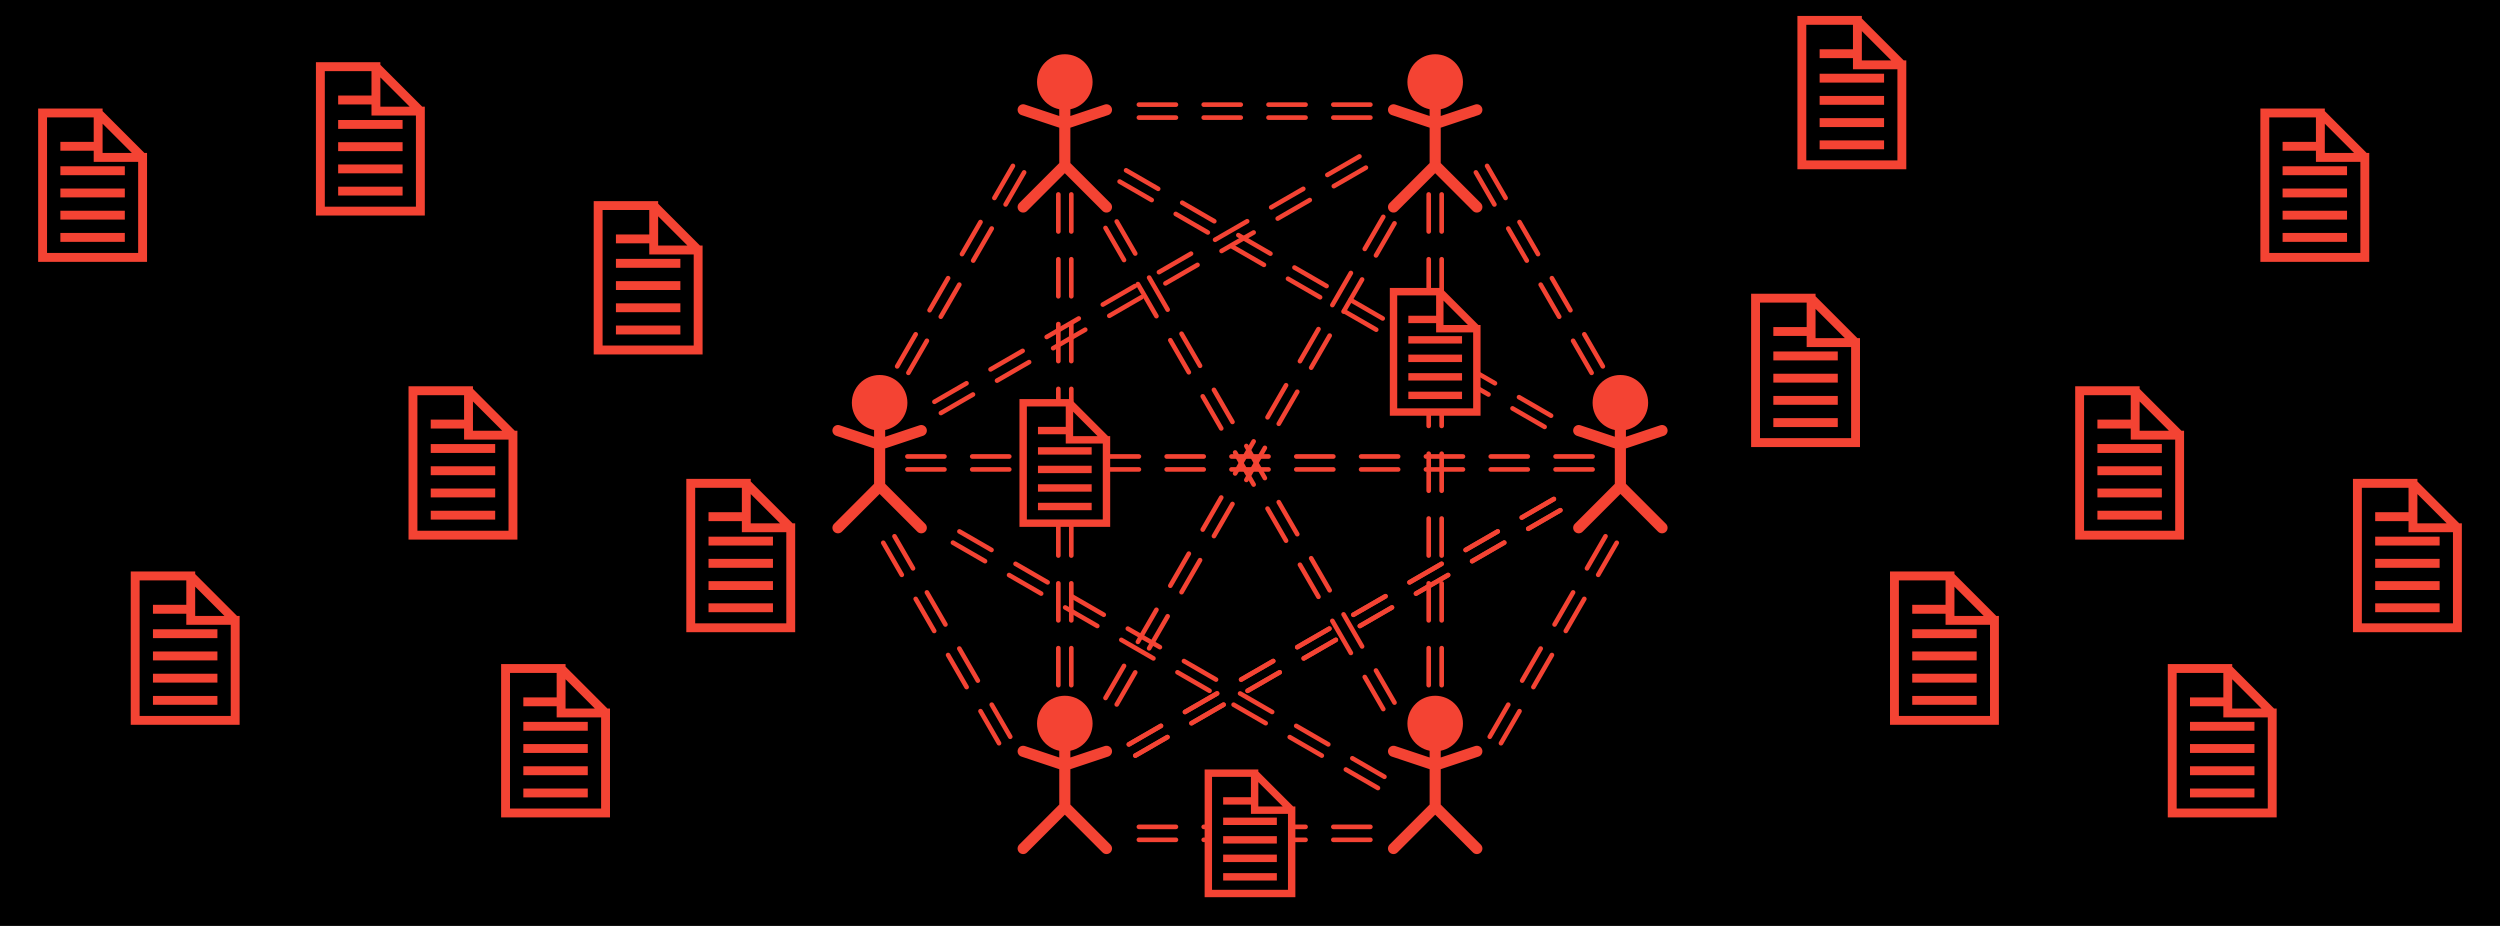
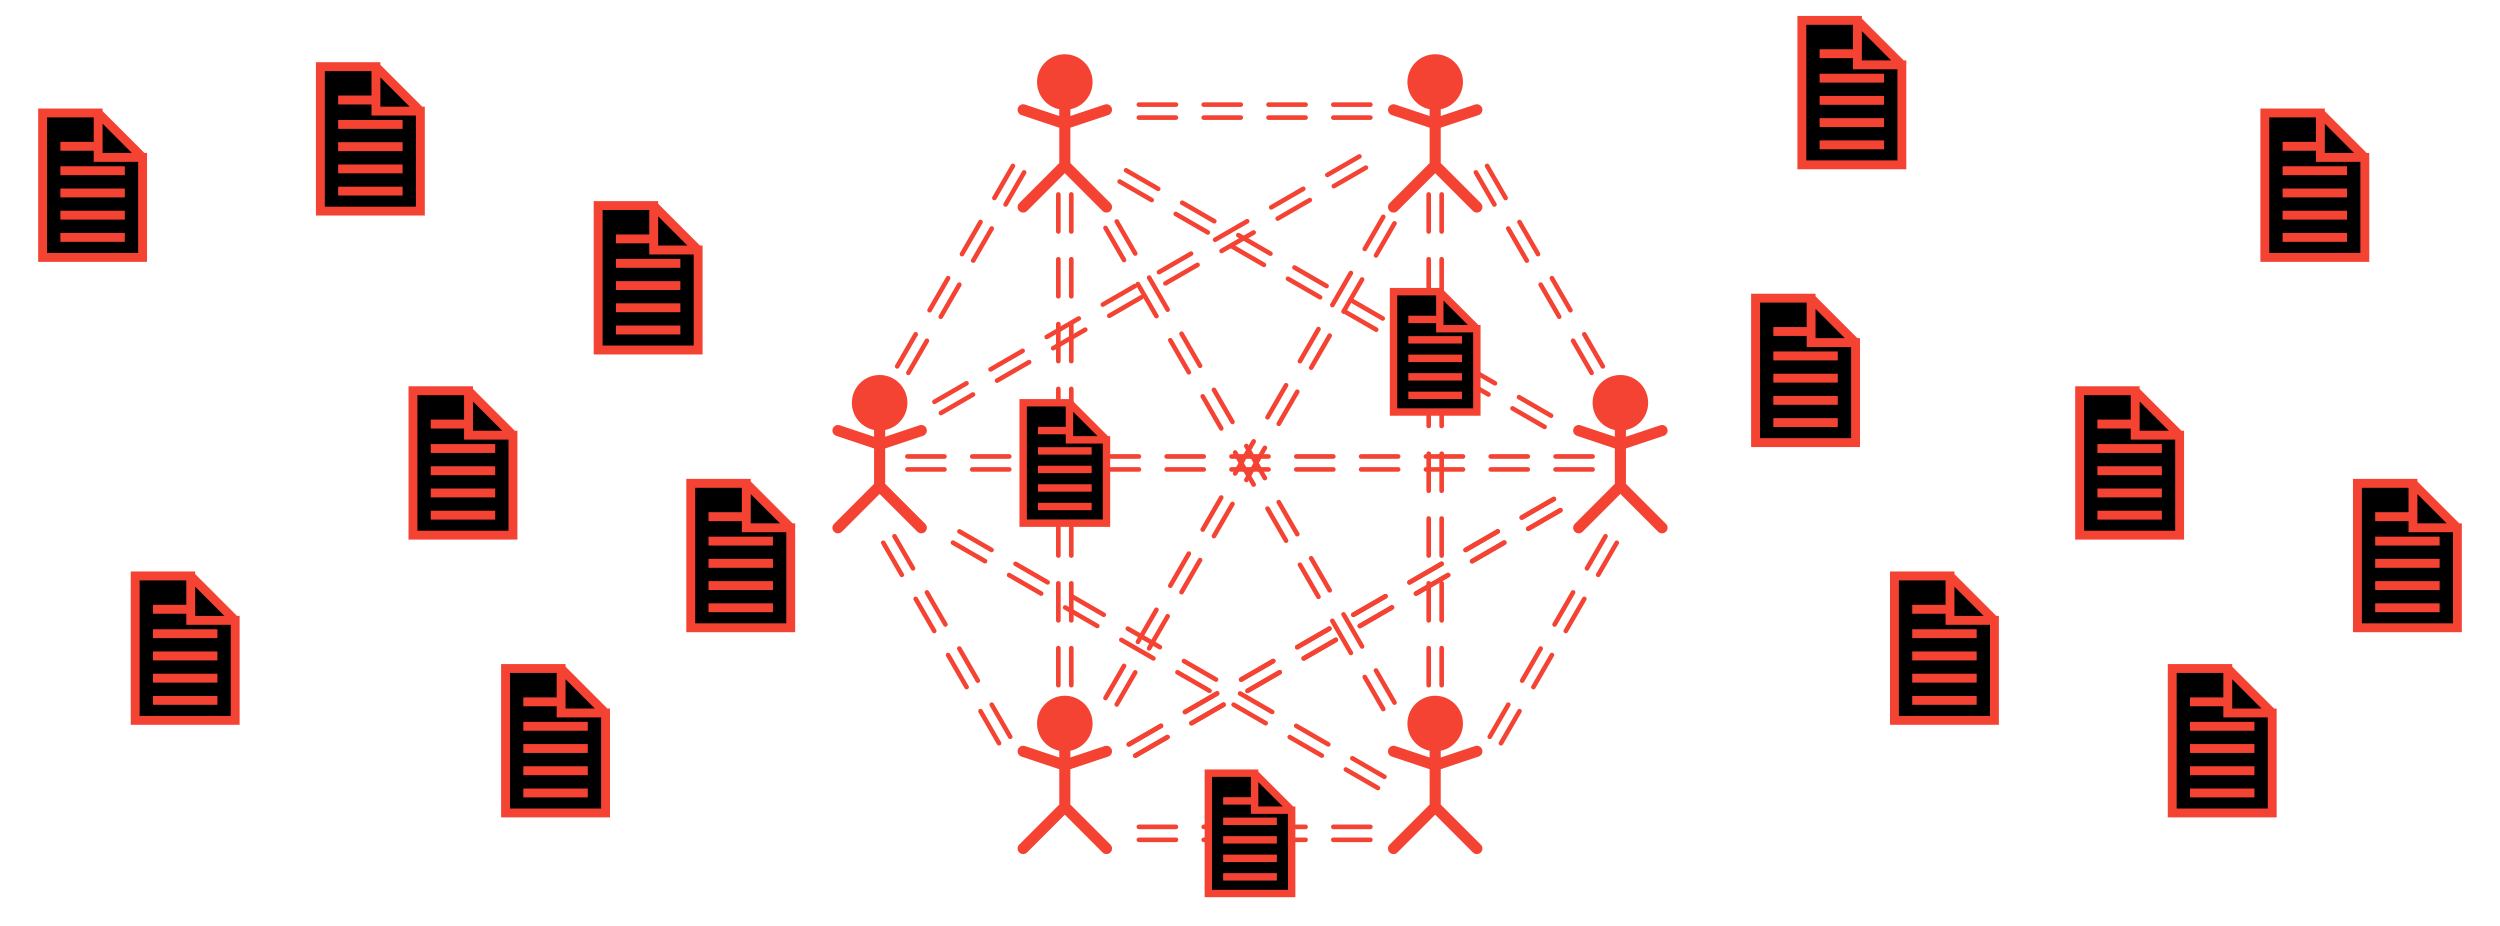
- <svg xmlns="http://www.w3.org/2000/svg" viewBox="0 0 270 100">
-   <path d="M0 0h270v100H0z" />
-   <g transform="matrix(.3 0 0 .3 175 48)">
-     <circle cy="-15" r="10" fill="#f44333" />
-     <g stroke="#f44333" stroke-linecap="round" stroke-width="4">
-       <path d="M0-15v30M0 0l15-5M0 0l-15-5M0 15l15 15M0 15l-15 15" />
-     </g>
-   </g>
-   <g transform="matrix(.3 0 0 .3 155 82.641)">
-     <circle cy="-15" r="10" fill="#f44333" />
-     <g stroke="#f44333" stroke-linecap="round" stroke-width="4">
-       <path d="M0-15v30M0 0l15-5M0 0l-15-5M0 15l15 15M0 15l-15 15" />
-     </g>
-   </g>
-   <g transform="matrix(.3 0 0 .3 115 82.641)">
-     <circle cy="-15" r="10" fill="#f44333" />
-     <g stroke="#f44333" stroke-linecap="round" stroke-width="4">
-       <path d="M0-15v30M0 0l15-5M0 0l-15-5M0 15l15 15M0 15l-15 15" />
-     </g>
-   </g>
-   <g transform="matrix(.3 0 0 .3 95 48)">
-     <circle cy="-15" r="10" fill="#f44333" />
-     <g stroke="#f44333" stroke-linecap="round" stroke-width="4">
-       <path d="M0-15v30M0 0l15-5M0 0l-15-5M0 15l15 15M0 15l-15 15" />
-     </g>
-   </g>
-   <g transform="matrix(.3 0 0 .3 115 13.359)">
-     <circle cy="-15" r="10" fill="#f44333" />
-     <g stroke="#f44333" stroke-linecap="round" stroke-width="4">
-       <path d="M0-15v30M0 0l15-5M0 0l-15-5M0 15l15 15M0 15l-15 15" />
-     </g>
-   </g>
-   <g transform="matrix(.3 0 0 .3 155 13.359)">
-     <circle cy="-15" r="10" fill="#f44333" />
-     <g stroke="#f44333" stroke-linecap="round" stroke-width="4">
-       <path d="M0-15v30M0 0l15-5M0 0l-15-5M0 15l15 15M0 15l-15 15" />
-     </g>
-   </g>
-   <g stroke="#f44333" stroke-linecap="round" stroke-width=".5">
-     <path d="M98 50.7h4M98 49.3h4M105 50.7h4M105 49.3h4M112 50.7h4M112 49.3h4M119 50.7h4M119 49.3h4M126 50.7h4M126 49.3h4M133 50.7h4M133 49.3h4M140 50.7h4M140 49.3h4M147 50.7h4M147 49.3h4" />
-     <g>
-       <path d="M154 50.7h4M154 49.3h4" />
-     </g>
-     <g>
-       <path d="M161 50.7h4M161 49.3h4" />
-     </g>
-     <g>
-       <path d="M168 50.7h4M168 49.3h4" />
-     </g>
-     <g>
-       <path d="M120.606 76.082l2-3.464M119.394 75.382l2-3.464M124.106 70.02l2-3.464M122.894 69.32l2-3.464M127.606 63.958l2-3.464M126.394 63.258l2-3.464M131.106 57.896l2-3.465M129.894 57.196l2-3.465M134.606 51.833l2-3.464M133.394 51.133l2-3.464" />
-       <g>
-         <path d="M138.106 45.771l2-3.464M136.894 45.071l2-3.464" />
-       </g>
-       <g>
-         <path d="M141.606 39.709l2-3.464M140.394 39.009l2-3.464" />
-       </g>
-       <g>
-         <path d="M145.106 33.647l2-3.464M143.894 32.947l2-3.464" />
-       </g>
-       <g>
-         <path d="M148.606 27.585l2-3.464M147.394 26.885l2-3.464" />
-       </g>
-     </g>
-     <g>
-       <path d="M119.394 24.618l2 3.464M120.606 23.918l2 3.464M122.894 30.68l2 3.464M124.106 29.98l2 3.464M126.394 36.742l2 3.464M127.606 36.042l2 3.464M129.894 42.804l2 3.465M131.106 42.104l2 3.465M133.394 48.867l2 3.464M134.606 48.167l2 3.464" />
-       <g>
-         <path d="M136.894 54.929l2 3.464M138.106 54.229l2 3.464" />
-       </g>
-       <g>
-         <path d="M140.394 60.991l2 3.464M141.606 60.291l2 3.464" />
-       </g>
-       <g>
-         <path d="M143.894 67.053l2 3.464M145.106 66.353l2 3.464" />
-       </g>
-       <g>
-         <path d="M147.394 73.115l2 3.464M148.606 72.415l2 3.464" />
-       </g>
-     </g>
-     <g>
-       <path d="M120.918 19.606l3.464 2M121.618 18.394l3.464 2M126.98 23.106l3.464 2M127.68 21.894l3.464 2M133.042 26.606l3.464 2M133.742 25.394l3.464 2M139.104 30.106l3.465 2M139.804 28.894l3.465 2" />
-       <g>
-         <path d="M145.167 33.606l3.464 2M145.867 32.394l3.464 2" />
-       </g>
-       <g>
-         <path d="M151.229 37.106l3.464 2M151.929 35.894l3.464 2" />
-       </g>
-       <g>
-         <path d="M157.291 40.606l3.464 2M157.991 39.394l3.464 2" />
-       </g>
-       <g>
-         <path d="M163.353 44.106l3.464 2M164.053 42.894l3.464 2" />
-       </g>
-     </g>
-     <g>
-       <path d="M102.918 58.606l3.464 2M103.618 57.394l3.464 2M108.98 62.106l3.464 2M109.68 60.894l3.464 2M115.042 65.606l3.464 2M115.742 64.394l3.464 2M121.104 69.106l3.465 2M121.804 67.894l3.465 2" />
-       <g>
-         <path d="M127.167 72.606l3.464 2M127.867 71.394l3.464 2" />
-       </g>
-       <g>
-         <path d="M133.229 76.106l3.464 2M133.929 74.894l3.464 2" />
-       </g>
-       <g>
-         <path d="M139.291 79.606l3.464 2M139.991 78.394l3.464 2" />
-       </g>
-       <g>
-         <path d="M145.353 83.106l3.464 2M146.053 81.894l3.464 2" />
-       </g>
-     </g>
-     <g>
-       <path d="M114.3 21v4M115.7 21v4M114.3 28v4M115.7 28v4M114.3 35v4M115.7 35v4M114.3 42v4M115.7 42v4" />
-       <g>
-         <path d="M114.3 49v4M115.7 49v4" />
-       </g>
-       <g>
-         <path d="M114.3 56v4M115.7 56v4" />
-       </g>
-       <g>
-         <path d="M114.3 63v4M115.7 63v4" />
-       </g>
-       <g>
-         <path d="M114.3 70v4M115.7 70v4" />
-       </g>
-     </g>
-     <g>
-       <path d="M154.3 21v4M155.7 21v4M154.3 28v4M155.7 28v4M154.3 35v4M155.7 35v4M154.3 42v4M155.7 42v4" />
-       <g>
-         <path d="M154.3 49v4M155.7 49v4" />
-       </g>
-       <g>
-         <path d="M154.3 56v4M155.7 56v4" />
-       </g>
-       <g>
-         <path d="M154.3 63v4M155.7 63v4" />
-       </g>
-       <g>
-         <path d="M154.3 70v4M155.7 70v4" />
-       </g>
-     </g>
-     <g>
-       <path d="M101.618 44.606l3.464-2M100.918 43.394l3.464-2M107.68 41.106l3.464-2M106.98 39.894l3.464-2M113.742 37.606l3.464-2M113.042 36.394l3.464-2M119.804 34.106l3.465-2M119.104 32.894l3.465-2" />
-       <g>
-         <path d="M125.867 30.606l3.464-2M125.167 29.394l3.464-2" />
-       </g>
-       <g>
-         <path d="M131.929 27.106l3.464-2M131.229 25.894l3.464-2" />
-       </g>
-       <g>
-         <path d="M137.991 23.606l3.464-2M137.291 22.394l3.464-2" />
-       </g>
-       <g>
-         <path d="M144.053 20.106l3.464-2M143.353 18.894l3.464-2" />
-       </g>
-     </g>
-     <g>
-       <path d="M122.618 81.606l3.464-2M121.918 80.394l3.464-2M128.68 78.106l3.464-2M127.98 76.894l3.464-2M134.742 74.606l3.464-2M134.042 73.394l3.464-2M140.804 71.106l3.465-2M140.104 69.894l3.465-2" />
-       <g>
-         <path d="M146.867 67.606l3.464-2M146.167 66.394l3.464-2" />
-       </g>
-       <g>
-         <path d="M152.929 64.106l3.464-2M152.229 62.894l3.464-2" />
-       </g>
-       <g>
-         <path d="M158.991 60.606l3.464-2M158.291 59.394l3.464-2" />
-       </g>
-       <g>
-         <path d="M165.053 57.106l3.464-2M164.353 55.894l3.464-2" />
-       </g>
-     </g>
-     <g>
-       <path d="M122.618 81.606l3.464-2M121.918 80.394l3.464-2M128.68 78.106l3.464-2M127.98 76.894l3.464-2M134.742 74.606l3.464-2M134.042 73.394l3.464-2M140.804 71.106l3.465-2M140.104 69.894l3.465-2" />
-       <g>
-         <path d="M146.867 67.606l3.464-2M146.167 66.394l3.464-2" />
-       </g>
-       <g>
-         <path d="M152.929 64.106l3.464-2M152.229 62.894l3.464-2" />
-       </g>
-       <g>
-         <path d="M158.991 60.606l3.464-2M158.291 59.394l3.464-2" />
-       </g>
-       <g>
-         <path d="M165.053 57.106l3.464-2M164.353 55.894l3.464-2" />
-       </g>
-     </g>
-     <g>
-       <path d="M123 12.7h4M123 11.3h4M130 12.7h4M130 11.3h4" />
-       <g>
-         <path d="M137 12.7h4M137 11.3h4" />
-       </g>
-       <g>
-         <path d="M144 12.7h4M144 11.3h4" />
-       </g>
-     </g>
-     <g>
-       <path d="M123 90.7h4M123 89.3h4M130 90.7h4M130 89.3h4" />
-       <g>
-         <path d="M137 90.7h4M137 89.3h4" />
-       </g>
-       <g>
-         <path d="M144 90.7h4M144 89.3h4" />
-       </g>
-     </g>
-     <g>
-       <path d="M95.394 58.618l2 3.464M96.606 57.918l2 3.464M98.894 64.68l2 3.464M100.106 63.98l2 3.464" />
-       <g>
-         <path d="M102.394 70.742l2 3.464M103.606 70.042l2 3.464" />
-       </g>
-       <g>
-         <path d="M105.894 76.804l2 3.465M107.106 76.104l2 3.465" />
-       </g>
-     </g>
-     <g>
-       <path d="M159.394 18.618l2 3.464M160.606 17.918l2 3.464M162.894 24.68l2 3.464M164.106 23.98l2 3.464" />
-       <g>
-         <path d="M166.394 30.742l2 3.464M167.606 30.042l2 3.464" />
-       </g>
-       <g>
-         <path d="M169.894 36.804l2 3.465M171.106 36.104l2 3.465" />
-       </g>
-     </g>
-     <g>
-       <path d="M109.394 17.918l-2 3.464M110.606 18.618l-2 3.464M105.894 23.98l-2 3.464M107.106 24.68l-2 3.464" />
-       <g>
-         <path d="M102.394 30.042l-2 3.464M103.606 30.742l-2 3.464" />
-       </g>
-       <g>
-         <path d="M98.894 36.104l-2 3.465M100.106 36.804l-2 3.465" />
-       </g>
-     </g>
-     <g>
-       <path d="M173.394 57.918l-2 3.464M174.606 58.618l-2 3.464M169.894 63.98l-2 3.464M171.106 64.68l-2 3.464" />
-       <g>
-         <path d="M166.394 70.042l-2 3.464M167.606 70.742l-2 3.464" />
-       </g>
-       <g>
-         <path d="M162.894 76.104l-2 3.465M164.106 76.804l-2 3.465" />
-       </g>
-     </g>
-   </g>
-   <g stroke="#f44333" stroke-linecap="square" stroke-width=".8">
-     <path d="M150.5 31.5v13h9v-9l-4-4h-5zM159.5 35.5h-4M155.5 31.5v4M152.5 34.5h3M152.5 36.7h5M152.5 38.7h5M152.5 40.7h5M152.5 42.7h5" />
-   </g>
-   <g stroke="#f44333" stroke-linecap="square" stroke-width=".8">
-     <path d="M110.5 43.5v13h9v-9l-4-4h-5zM119.5 47.5h-4M115.5 43.5v4M112.5 46.5h3M112.5 48.7h5M112.5 50.7h5M112.5 52.7h5M112.5 54.7h5" />
-   </g>
-   <g stroke="#f44333" stroke-linecap="square" stroke-width=".8">
-     <path d="M130.5 83.5v13h9v-9l-4-4h-5zM139.5 87.5h-4M135.5 83.5v4M132.5 86.5h3M132.5 88.7h5M132.5 90.7h5M132.5 92.7h5M132.5 94.7h5" />
-   </g>
-   <g stroke="#f44333" stroke-linecap="square" stroke-width=".8">
-     <path stroke-width=".96" d="M4.6 12.2v15.6h10.8V17l-4.8-4.8h-6zM15.4 17h-4.8M10.6 12.2V17M7 15.8h3.6M7 18.44h6M7 20.84h6M7 23.24h6M7 25.64h6" />
-   </g>
-   <g stroke="#f44333" stroke-linecap="square" stroke-width=".8">
-     <path stroke-width=".96" d="M34.6 7.2v15.6h10.8V12l-4.8-4.8h-6zM45.4 12h-4.8M40.6 7.2V12M37 10.8h3.6M37 13.44h6M37 15.84h6M37 18.24h6M37 20.64h6" />
-   </g>
-   <g stroke="#f44333" stroke-linecap="square" stroke-width=".8">
-     <path stroke-width=".96" d="M64.6 22.2v15.6h10.8V27l-4.8-4.8h-6zM75.4 27h-4.8M70.6 22.2V27M67 25.8h3.6M67 28.44h6M67 30.84h6M67 33.24h6M67 35.64h6" />
-   </g>
-   <g stroke="#f44333" stroke-linecap="square" stroke-width=".8">
-     <path stroke-width=".96" d="M44.6 42.2v15.6h10.8V47l-4.8-4.8h-6zM55.4 47h-4.8M50.6 42.2V47M47 45.8h3.6M47 48.44h6M47 50.84h6M47 53.24h6M47 55.64h6" />
-   </g>
-   <g stroke="#f44333" stroke-linecap="square" stroke-width=".8">
-     <path stroke-width=".96" d="M74.6 52.2v15.6h10.8V57l-4.8-4.8h-6zM85.4 57h-4.8M80.6 52.2V57M77 55.8h3.6M77 58.44h6M77 60.84h6M77 63.24h6M77 65.64h6" />
-   </g>
-   <g>
-     <g stroke="#f44333" stroke-linecap="square" stroke-width=".8">
-       <path stroke-width=".96" d="M14.6 62.2v15.6h10.8V67l-4.8-4.8h-6zM25.4 67h-4.8M20.6 62.2V67M17 65.8h3.6M17 68.44h6M17 70.84h6M17 73.24h6M17 75.64h6" />
-     </g>
-   </g>
-   <g>
-     <g stroke="#f44333" stroke-linecap="square" stroke-width=".8">
-       <path stroke-width=".96" d="M54.6 72.2v15.6h10.8V77l-4.8-4.8h-6zM65.4 77h-4.8M60.6 72.2V77M57 75.8h3.6M57 78.44h6M57 80.84h6M57 83.24h6M57 85.64h6" />
-     </g>
-   </g>
-   <g>
-     <g stroke="#f44333" stroke-linecap="square" stroke-width=".8">
-       <path stroke-width=".96" d="M194.6 2.2v15.6h10.8V7l-4.8-4.8h-6zM205.4 7h-4.8M200.6 2.2V7M197 5.8h3.6M197 8.44h6M197 10.84h6M197 13.24h6M197 15.64h6" />
-     </g>
-   </g>
-   <g>
-     <g stroke="#f44333" stroke-linecap="square" stroke-width=".8">
-       <path stroke-width=".96" d="M189.6 32.2v15.6h10.8V37l-4.8-4.8h-6zM200.4 37h-4.8M195.6 32.2V37M192 35.8h3.6M192 38.44h6M192 40.84h6M192 43.24h6M192 45.64h6" />
-     </g>
-   </g>
-   <g>
-     <g stroke="#f44333" stroke-linecap="square" stroke-width=".8">
-       <path stroke-width=".96" d="M204.6 62.2v15.6h10.8V67l-4.8-4.8h-6zM215.4 67h-4.8M210.6 62.2V67M207 65.8h3.6M207 68.44h6M207 70.84h6M207 73.24h6M207 75.64h6" />
-     </g>
-   </g>
-   <g>
-     <g stroke="#f44333" stroke-linecap="square" stroke-width=".8">
-       <path stroke-width=".96" d="M224.6 42.2v15.6h10.8V47l-4.8-4.8h-6zM235.4 47h-4.8M230.6 42.2V47M227 45.8h3.6M227 48.44h6M227 50.84h6M227 53.24h6M227 55.64h6" />
-     </g>
-   </g>
-   <g>
-     <g stroke="#f44333" stroke-linecap="square" stroke-width=".8">
-       <path stroke-width=".96" d="M234.6 72.2v15.6h10.8V77l-4.8-4.8h-6zM245.4 77h-4.8M240.6 72.2V77M237 75.8h3.6M237 78.44h6M237 80.84h6M237 83.24h6M237 85.64h6" />
-     </g>
-   </g>
-   <g>
-     <g stroke="#f44333" stroke-linecap="square" stroke-width=".8">
-       <path stroke-width=".96" d="M244.6 12.2v15.6h10.8V17l-4.8-4.8h-6zM255.4 17h-4.8M250.6 12.2V17M247 15.8h3.6M247 18.44h6M247 20.84h6M247 23.24h6M247 25.64h6" />
-     </g>
-   </g>
-   <g>
-     <g stroke="#f44333" stroke-linecap="square" stroke-width=".8">
-       <path stroke-width=".96" d="M254.6 52.2v15.6h10.8V57l-4.8-4.8h-6zM265.4 57h-4.8M260.6 52.2V57M257 55.8h3.6M257 58.44h6M257 60.84h6M257 63.24h6M257 65.64h6" />
+ <svg xmlns="http://www.w3.org/2000/svg" viewBox="0 0 270 100" version="1.1" id="svg406">
+   <defs id="defs410" />
+   <g transform="matrix(.3 0 0 .3 175 48)" id="g10">
+     <circle cy="-15" r="10" fill="#f44333" id="circle4" />
+     <g stroke="#f44333" stroke-linecap="round" stroke-width="4" id="g8">
+       <path d="M0-15v30M0 0l15-5M0 0l-15-5M0 15l15 15M0 15l-15 15" id="path6" />
+     </g>
+   </g>
+   <g transform="matrix(.3 0 0 .3 155 82.641)" id="g18">
+     <circle cy="-15" r="10" fill="#f44333" id="circle12" />
+     <g stroke="#f44333" stroke-linecap="round" stroke-width="4" id="g16">
+       <path d="M0-15v30M0 0l15-5M0 0l-15-5M0 15l15 15M0 15l-15 15" id="path14" />
+     </g>
+   </g>
+   <g transform="matrix(.3 0 0 .3 115 82.641)" id="g26">
+     <circle cy="-15" r="10" fill="#f44333" id="circle20" />
+     <g stroke="#f44333" stroke-linecap="round" stroke-width="4" id="g24">
+       <path d="M0-15v30M0 0l15-5M0 0l-15-5M0 15l15 15M0 15l-15 15" id="path22" />
+     </g>
+   </g>
+   <g transform="matrix(.3 0 0 .3 95 48)" id="g34">
+     <circle cy="-15" r="10" fill="#f44333" id="circle28" />
+     <g stroke="#f44333" stroke-linecap="round" stroke-width="4" id="g32">
+       <path d="M0-15v30M0 0l15-5M0 0l-15-5M0 15l15 15M0 15l-15 15" id="path30" />
+     </g>
+   </g>
+   <g transform="matrix(.3 0 0 .3 115 13.359)" id="g42">
+     <circle cy="-15" r="10" fill="#f44333" id="circle36" />
+     <g stroke="#f44333" stroke-linecap="round" stroke-width="4" id="g40">
+       <path d="M0-15v30M0 0l15-5M0 0l-15-5M0 15l15 15M0 15l-15 15" id="path38" />
+     </g>
+   </g>
+   <g transform="matrix(.3 0 0 .3 155 13.359)" id="g50">
+     <circle cy="-15" r="10" fill="#f44333" id="circle44" />
+     <g stroke="#f44333" stroke-linecap="round" stroke-width="4" id="g48">
+       <path d="M0-15v30M0 0l15-5M0 0l-15-5M0 15l15 15M0 15l-15 15" id="path46" />
+     </g>
+   </g>
+   <g stroke="#f44333" stroke-linecap="round" stroke-width=".5" id="g318">
+     <path d="M98 50.7h4M98 49.3h4M105 50.7h4M105 49.3h4M112 50.7h4M112 49.3h4M119 50.7h4M119 49.3h4M126 50.7h4M126 49.3h4M133 50.7h4M133 49.3h4M140 50.7h4M140 49.3h4M147 50.7h4M147 49.3h4" id="path52" />
+     <g id="g56">
+       <path d="M154 50.7h4M154 49.3h4" id="path54" />
+     </g>
+     <g id="g60">
+       <path d="M161 50.7h4M161 49.3h4" id="path58" />
+     </g>
+     <g id="g64">
+       <path d="M168 50.7h4M168 49.3h4" id="path62" />
+     </g>
+     <g id="g84">
+       <path d="M120.606 76.082l2-3.464M119.394 75.382l2-3.464M124.106 70.02l2-3.464M122.894 69.32l2-3.464M127.606 63.958l2-3.464M126.394 63.258l2-3.464M131.106 57.896l2-3.465M129.894 57.196l2-3.465M134.606 51.833l2-3.464M133.394 51.133l2-3.464" id="path66" />
+       <g id="g70">
+         <path d="M138.106 45.771l2-3.464M136.894 45.071l2-3.464" id="path68" />
+       </g>
+       <g id="g74">
+         <path d="M141.606 39.709l2-3.464M140.394 39.009l2-3.464" id="path72" />
+       </g>
+       <g id="g78">
+         <path d="M145.106 33.647l2-3.464M143.894 32.947l2-3.464" id="path76" />
+       </g>
+       <g id="g82">
+         <path d="M148.606 27.585l2-3.464M147.394 26.885l2-3.464" id="path80" />
+       </g>
+     </g>
+     <g id="g104">
+       <path d="M119.394 24.618l2 3.464M120.606 23.918l2 3.464M122.894 30.68l2 3.464M124.106 29.98l2 3.464M126.394 36.742l2 3.464M127.606 36.042l2 3.464M129.894 42.804l2 3.465M131.106 42.104l2 3.465M133.394 48.867l2 3.464M134.606 48.167l2 3.464" id="path86" />
+       <g id="g90">
+         <path d="M136.894 54.929l2 3.464M138.106 54.229l2 3.464" id="path88" />
+       </g>
+       <g id="g94">
+         <path d="M140.394 60.991l2 3.464M141.606 60.291l2 3.464" id="path92" />
+       </g>
+       <g id="g98">
+         <path d="M143.894 67.053l2 3.464M145.106 66.353l2 3.464" id="path96" />
+       </g>
+       <g id="g102">
+         <path d="M147.394 73.115l2 3.464M148.606 72.415l2 3.464" id="path100" />
+       </g>
+     </g>
+     <g id="g124">
+       <path d="M120.918 19.606l3.464 2M121.618 18.394l3.464 2M126.98 23.106l3.464 2M127.68 21.894l3.464 2M133.042 26.606l3.464 2M133.742 25.394l3.464 2M139.104 30.106l3.465 2M139.804 28.894l3.465 2" id="path106" />
+       <g id="g110">
+         <path d="M145.167 33.606l3.464 2M145.867 32.394l3.464 2" id="path108" />
+       </g>
+       <g id="g114">
+         <path d="M151.229 37.106l3.464 2M151.929 35.894l3.464 2" id="path112" />
+       </g>
+       <g id="g118">
+         <path d="M157.291 40.606l3.464 2M157.991 39.394l3.464 2" id="path116" />
+       </g>
+       <g id="g122">
+         <path d="M163.353 44.106l3.464 2M164.053 42.894l3.464 2" id="path120" />
+       </g>
+     </g>
+     <g id="g144">
+       <path d="M102.918 58.606l3.464 2M103.618 57.394l3.464 2M108.98 62.106l3.464 2M109.68 60.894l3.464 2M115.042 65.606l3.464 2M115.742 64.394l3.464 2M121.104 69.106l3.465 2M121.804 67.894l3.465 2" id="path126" />
+       <g id="g130">
+         <path d="M127.167 72.606l3.464 2M127.867 71.394l3.464 2" id="path128" />
+       </g>
+       <g id="g134">
+         <path d="M133.229 76.106l3.464 2M133.929 74.894l3.464 2" id="path132" />
+       </g>
+       <g id="g138">
+         <path d="M139.291 79.606l3.464 2M139.991 78.394l3.464 2" id="path136" />
+       </g>
+       <g id="g142">
+         <path d="M145.353 83.106l3.464 2M146.053 81.894l3.464 2" id="path140" />
+       </g>
+     </g>
+     <g id="g164">
+       <path d="M114.3 21v4M115.7 21v4M114.3 28v4M115.7 28v4M114.3 35v4M115.7 35v4M114.3 42v4M115.7 42v4" id="path146" />
+       <g id="g150">
+         <path d="M114.3 49v4M115.7 49v4" id="path148" />
+       </g>
+       <g id="g154">
+         <path d="M114.3 56v4M115.7 56v4" id="path152" />
+       </g>
+       <g id="g158">
+         <path d="M114.3 63v4M115.7 63v4" id="path156" />
+       </g>
+       <g id="g162">
+         <path d="M114.3 70v4M115.7 70v4" id="path160" />
+       </g>
+     </g>
+     <g id="g184">
+       <path d="M154.3 21v4M155.7 21v4M154.3 28v4M155.7 28v4M154.3 35v4M155.7 35v4M154.3 42v4M155.7 42v4" id="path166" />
+       <g id="g170">
+         <path d="M154.3 49v4M155.7 49v4" id="path168" />
+       </g>
+       <g id="g174">
+         <path d="M154.3 56v4M155.7 56v4" id="path172" />
+       </g>
+       <g id="g178">
+         <path d="M154.3 63v4M155.7 63v4" id="path176" />
+       </g>
+       <g id="g182">
+         <path d="M154.3 70v4M155.7 70v4" id="path180" />
+       </g>
+     </g>
+     <g id="g204">
+       <path d="M101.618 44.606l3.464-2M100.918 43.394l3.464-2M107.68 41.106l3.464-2M106.98 39.894l3.464-2M113.742 37.606l3.464-2M113.042 36.394l3.464-2M119.804 34.106l3.465-2M119.104 32.894l3.465-2" id="path186" />
+       <g id="g190">
+         <path d="M125.867 30.606l3.464-2M125.167 29.394l3.464-2" id="path188" />
+       </g>
+       <g id="g194">
+         <path d="M131.929 27.106l3.464-2M131.229 25.894l3.464-2" id="path192" />
+       </g>
+       <g id="g198">
+         <path d="M137.991 23.606l3.464-2M137.291 22.394l3.464-2" id="path196" />
+       </g>
+       <g id="g202">
+         <path d="M144.053 20.106l3.464-2M143.353 18.894l3.464-2" id="path200" />
+       </g>
+     </g>
+     <g id="g224">
+       <path d="M122.618 81.606l3.464-2M121.918 80.394l3.464-2M128.68 78.106l3.464-2M127.98 76.894l3.464-2M134.742 74.606l3.464-2M134.042 73.394l3.464-2M140.804 71.106l3.465-2M140.104 69.894l3.465-2" id="path206" />
+       <g id="g210">
+         <path d="M146.867 67.606l3.464-2M146.167 66.394l3.464-2" id="path208" />
+       </g>
+       <g id="g214">
+         <path d="M152.929 64.106l3.464-2M152.229 62.894l3.464-2" id="path212" />
+       </g>
+       <g id="g218">
+         <path d="M158.991 60.606l3.464-2M158.291 59.394l3.464-2" id="path216" />
+       </g>
+       <g id="g222">
+         <path d="M165.053 57.106l3.464-2M164.353 55.894l3.464-2" id="path220" />
+       </g>
+     </g>
+     <g id="g244">
+       <path d="M122.618 81.606l3.464-2M121.918 80.394l3.464-2M128.68 78.106l3.464-2M127.98 76.894l3.464-2M134.742 74.606l3.464-2M134.042 73.394l3.464-2M140.804 71.106l3.465-2M140.104 69.894l3.465-2" id="path226" />
+       <g id="g230">
+         <path d="M146.867 67.606l3.464-2M146.167 66.394l3.464-2" id="path228" />
+       </g>
+       <g id="g234">
+         <path d="M152.929 64.106l3.464-2M152.229 62.894l3.464-2" id="path232" />
+       </g>
+       <g id="g238">
+         <path d="M158.991 60.606l3.464-2M158.291 59.394l3.464-2" id="path236" />
+       </g>
+       <g id="g242">
+         <path d="M165.053 57.106l3.464-2M164.353 55.894l3.464-2" id="path240" />
+       </g>
+     </g>
+     <g id="g256">
+       <path d="M123 12.7h4M123 11.3h4M130 12.7h4M130 11.3h4" id="path246" />
+       <g id="g250">
+         <path d="M137 12.7h4M137 11.3h4" id="path248" />
+       </g>
+       <g id="g254">
+         <path d="M144 12.7h4M144 11.3h4" id="path252" />
+       </g>
+     </g>
+     <g id="g268">
+       <path d="M123 90.7h4M123 89.3h4M130 90.7h4M130 89.3h4" id="path258" />
+       <g id="g262">
+         <path d="M137 90.7h4M137 89.3h4" id="path260" />
+       </g>
+       <g id="g266">
+         <path d="M144 90.7h4M144 89.3h4" id="path264" />
+       </g>
+     </g>
+     <g id="g280">
+       <path d="M95.394 58.618l2 3.464M96.606 57.918l2 3.464M98.894 64.68l2 3.464M100.106 63.98l2 3.464" id="path270" />
+       <g id="g274">
+         <path d="M102.394 70.742l2 3.464M103.606 70.042l2 3.464" id="path272" />
+       </g>
+       <g id="g278">
+         <path d="M105.894 76.804l2 3.465M107.106 76.104l2 3.465" id="path276" />
+       </g>
+     </g>
+     <g id="g292">
+       <path d="M159.394 18.618l2 3.464M160.606 17.918l2 3.464M162.894 24.68l2 3.464M164.106 23.98l2 3.464" id="path282" />
+       <g id="g286">
+         <path d="M166.394 30.742l2 3.464M167.606 30.042l2 3.464" id="path284" />
+       </g>
+       <g id="g290">
+         <path d="M169.894 36.804l2 3.465M171.106 36.104l2 3.465" id="path288" />
+       </g>
+     </g>
+     <g id="g304">
+       <path d="M109.394 17.918l-2 3.464M110.606 18.618l-2 3.464M105.894 23.98l-2 3.464M107.106 24.68l-2 3.464" id="path294" />
+       <g id="g298">
+         <path d="M102.394 30.042l-2 3.464M103.606 30.742l-2 3.464" id="path296" />
+       </g>
+       <g id="g302">
+         <path d="M98.894 36.104l-2 3.465M100.106 36.804l-2 3.465" id="path300" />
+       </g>
+     </g>
+     <g id="g316">
+       <path d="M173.394 57.918l-2 3.464M174.606 58.618l-2 3.464M169.894 63.98l-2 3.464M171.106 64.68l-2 3.464" id="path306" />
+       <g id="g310">
+         <path d="M166.394 70.042l-2 3.464M167.606 70.742l-2 3.464" id="path308" />
+       </g>
+       <g id="g314">
+         <path d="M162.894 76.104l-2 3.465M164.106 76.804l-2 3.465" id="path312" />
+       </g>
+     </g>
+   </g>
+   <g stroke="#f44333" stroke-linecap="square" stroke-width=".8" id="g322">
+     <path d="M150.5 31.5v13h9v-9l-4-4h-5zM159.5 35.5h-4M155.5 31.5v4M152.5 34.5h3M152.5 36.7h5M152.5 38.7h5M152.5 40.7h5M152.5 42.7h5" id="path320" />
+   </g>
+   <g stroke="#f44333" stroke-linecap="square" stroke-width=".8" id="g326">
+     <path d="M110.5 43.5v13h9v-9l-4-4h-5zM119.5 47.5h-4M115.5 43.5v4M112.5 46.5h3M112.5 48.7h5M112.5 50.7h5M112.5 52.7h5M112.5 54.7h5" id="path324" />
+   </g>
+   <g stroke="#f44333" stroke-linecap="square" stroke-width=".8" id="g330">
+     <path d="M130.5 83.5v13h9v-9l-4-4h-5zM139.5 87.5h-4M135.5 83.5v4M132.5 86.5h3M132.5 88.7h5M132.5 90.7h5M132.5 92.7h5M132.5 94.7h5" id="path328" />
+   </g>
+   <g stroke="#f44333" stroke-linecap="square" stroke-width=".8" id="g334">
+     <path stroke-width=".96" d="M4.6 12.2v15.6h10.8V17l-4.8-4.8h-6zM15.4 17h-4.8M10.6 12.2V17M7 15.8h3.6M7 18.44h6M7 20.84h6M7 23.24h6M7 25.64h6" id="path332" />
+   </g>
+   <g stroke="#f44333" stroke-linecap="square" stroke-width=".8" id="g338">
+     <path stroke-width=".96" d="M34.6 7.2v15.6h10.8V12l-4.8-4.8h-6zM45.4 12h-4.8M40.6 7.2V12M37 10.8h3.6M37 13.44h6M37 15.84h6M37 18.24h6M37 20.64h6" id="path336" />
+   </g>
+   <g stroke="#f44333" stroke-linecap="square" stroke-width=".8" id="g342">
+     <path stroke-width=".96" d="M64.6 22.2v15.6h10.8V27l-4.8-4.8h-6zM75.4 27h-4.8M70.6 22.2V27M67 25.8h3.6M67 28.44h6M67 30.84h6M67 33.24h6M67 35.64h6" id="path340" />
+   </g>
+   <g stroke="#f44333" stroke-linecap="square" stroke-width=".8" id="g346">
+     <path stroke-width=".96" d="M44.6 42.2v15.6h10.8V47l-4.8-4.8h-6zM55.4 47h-4.8M50.6 42.2V47M47 45.8h3.6M47 48.44h6M47 50.84h6M47 53.24h6M47 55.64h6" id="path344" />
+   </g>
+   <g stroke="#f44333" stroke-linecap="square" stroke-width=".8" id="g350">
+     <path stroke-width=".96" d="M74.6 52.2v15.6h10.8V57l-4.8-4.8h-6zM85.4 57h-4.8M80.6 52.2V57M77 55.8h3.6M77 58.44h6M77 60.84h6M77 63.24h6M77 65.64h6" id="path348" />
+   </g>
+   <g id="g356">
+     <g stroke="#f44333" stroke-linecap="square" stroke-width=".8" id="g354">
+       <path stroke-width=".96" d="M14.6 62.2v15.6h10.8V67l-4.8-4.8h-6zM25.4 67h-4.8M20.6 62.2V67M17 65.8h3.6M17 68.44h6M17 70.84h6M17 73.24h6M17 75.64h6" id="path352" />
+     </g>
+   </g>
+   <g id="g362">
+     <g stroke="#f44333" stroke-linecap="square" stroke-width=".8" id="g360">
+       <path stroke-width=".96" d="M54.6 72.2v15.6h10.8V77l-4.8-4.8h-6zM65.4 77h-4.8M60.6 72.2V77M57 75.8h3.6M57 78.44h6M57 80.84h6M57 83.24h6M57 85.64h6" id="path358" />
+     </g>
+   </g>
+   <g id="g368">
+     <g stroke="#f44333" stroke-linecap="square" stroke-width=".8" id="g366">
+       <path stroke-width=".96" d="M194.6 2.2v15.6h10.8V7l-4.8-4.8h-6zM205.4 7h-4.8M200.6 2.2V7M197 5.8h3.6M197 8.44h6M197 10.84h6M197 13.24h6M197 15.64h6" id="path364" />
+     </g>
+   </g>
+   <g id="g374">
+     <g stroke="#f44333" stroke-linecap="square" stroke-width=".8" id="g372">
+       <path stroke-width=".96" d="M189.6 32.2v15.6h10.8V37l-4.8-4.8h-6zM200.4 37h-4.8M195.6 32.2V37M192 35.8h3.6M192 38.44h6M192 40.84h6M192 43.24h6M192 45.64h6" id="path370" />
+     </g>
+   </g>
+   <g id="g380">
+     <g stroke="#f44333" stroke-linecap="square" stroke-width=".8" id="g378">
+       <path stroke-width=".96" d="M204.6 62.2v15.6h10.8V67l-4.8-4.8h-6zM215.4 67h-4.8M210.6 62.2V67M207 65.8h3.6M207 68.44h6M207 70.84h6M207 73.24h6M207 75.64h6" id="path376" />
+     </g>
+   </g>
+   <g id="g386">
+     <g stroke="#f44333" stroke-linecap="square" stroke-width=".8" id="g384">
+       <path stroke-width=".96" d="M224.6 42.2v15.6h10.8V47l-4.8-4.8h-6zM235.4 47h-4.8M230.6 42.2V47M227 45.8h3.6M227 48.44h6M227 50.84h6M227 53.24h6M227 55.64h6" id="path382" />
+     </g>
+   </g>
+   <g id="g392">
+     <g stroke="#f44333" stroke-linecap="square" stroke-width=".8" id="g390">
+       <path stroke-width=".96" d="M234.6 72.2v15.6h10.8V77l-4.8-4.8h-6zM245.4 77h-4.8M240.6 72.2V77M237 75.8h3.6M237 78.44h6M237 80.84h6M237 83.24h6M237 85.64h6" id="path388" />
+     </g>
+   </g>
+   <g id="g398">
+     <g stroke="#f44333" stroke-linecap="square" stroke-width=".8" id="g396">
+       <path stroke-width=".96" d="M244.6 12.2v15.6h10.8V17l-4.8-4.8h-6zM255.4 17h-4.8M250.6 12.2V17M247 15.8h3.6M247 18.44h6M247 20.84h6M247 23.24h6M247 25.64h6" id="path394" />
+     </g>
+   </g>
+   <g id="g404">
+     <g stroke="#f44333" stroke-linecap="square" stroke-width=".8" id="g402">
+       <path stroke-width=".96" d="M254.6 52.2v15.6h10.8V57l-4.8-4.8h-6zM265.4 57h-4.8M260.6 52.2V57M257 55.8h3.6M257 58.44h6M257 60.84h6M257 63.24h6M257 65.64h6" id="path400" />
    </g>
  </g>
</svg>
